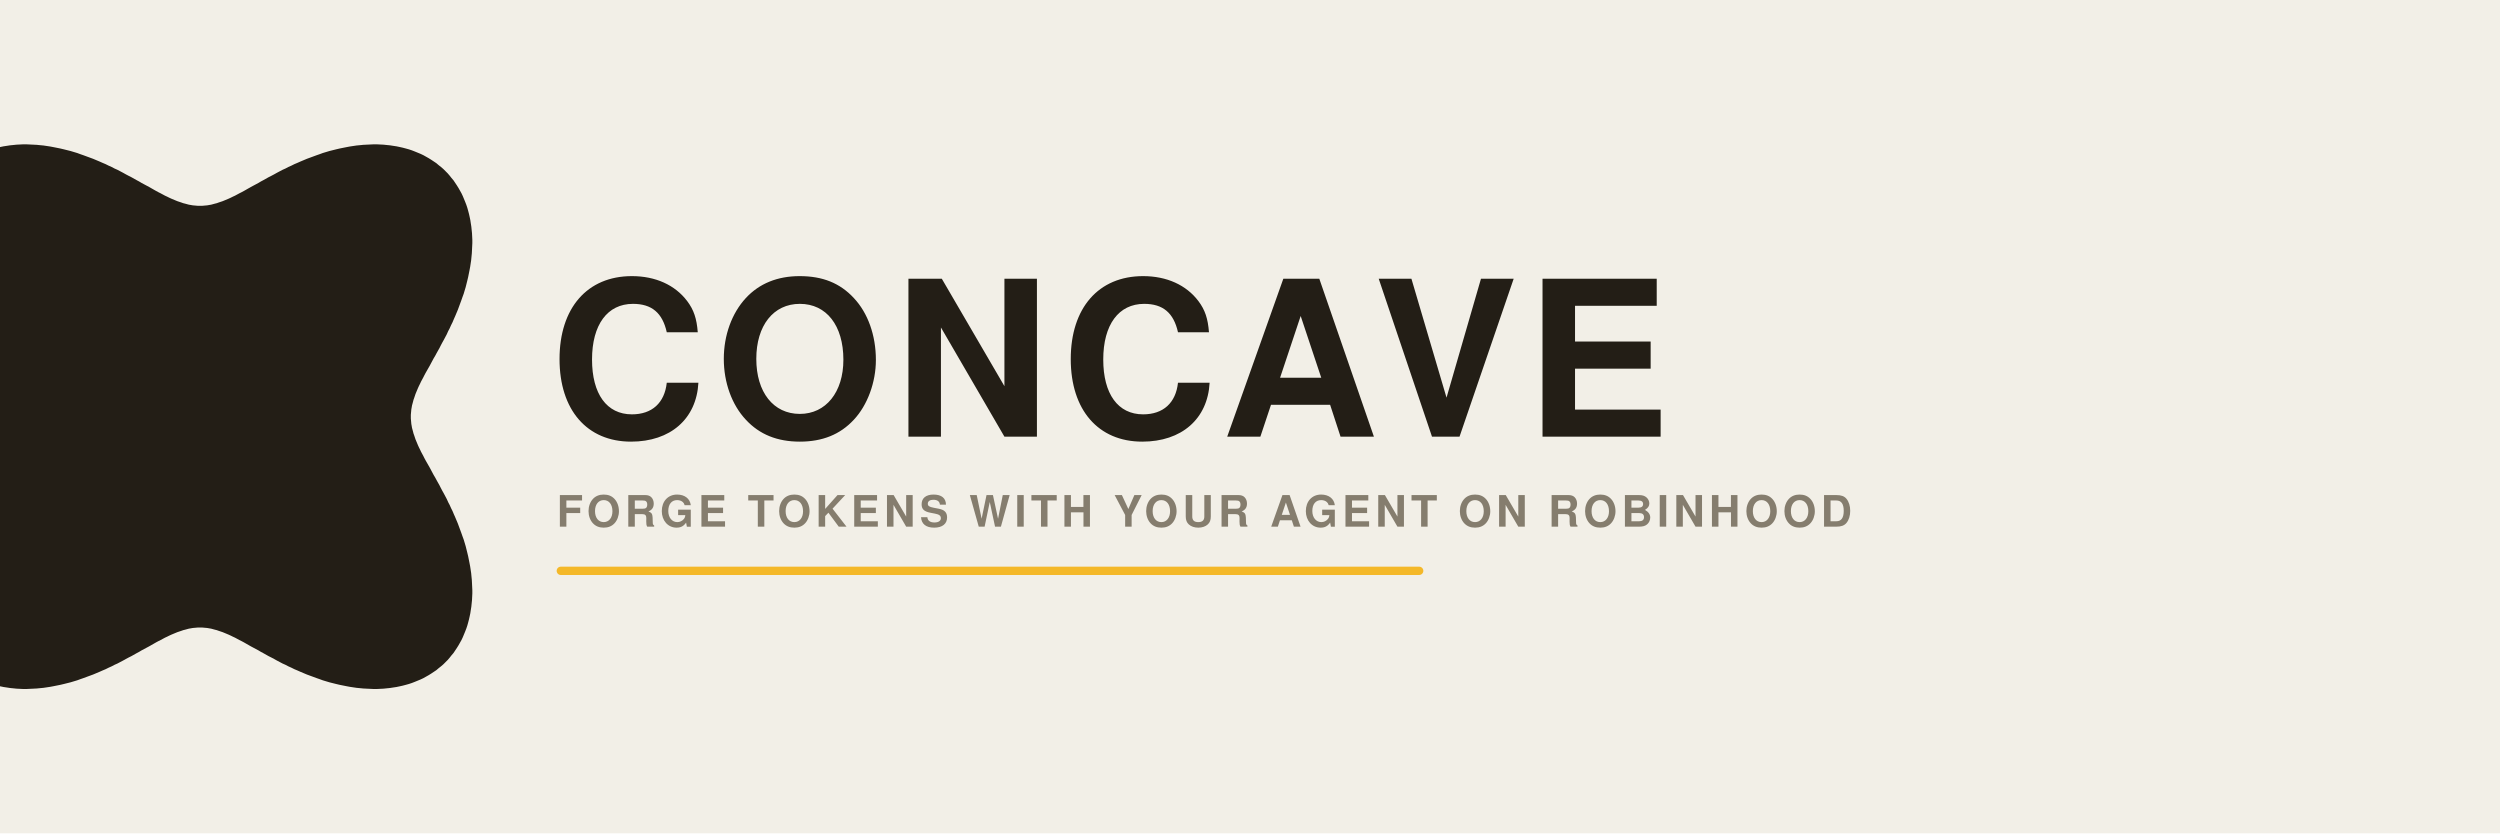
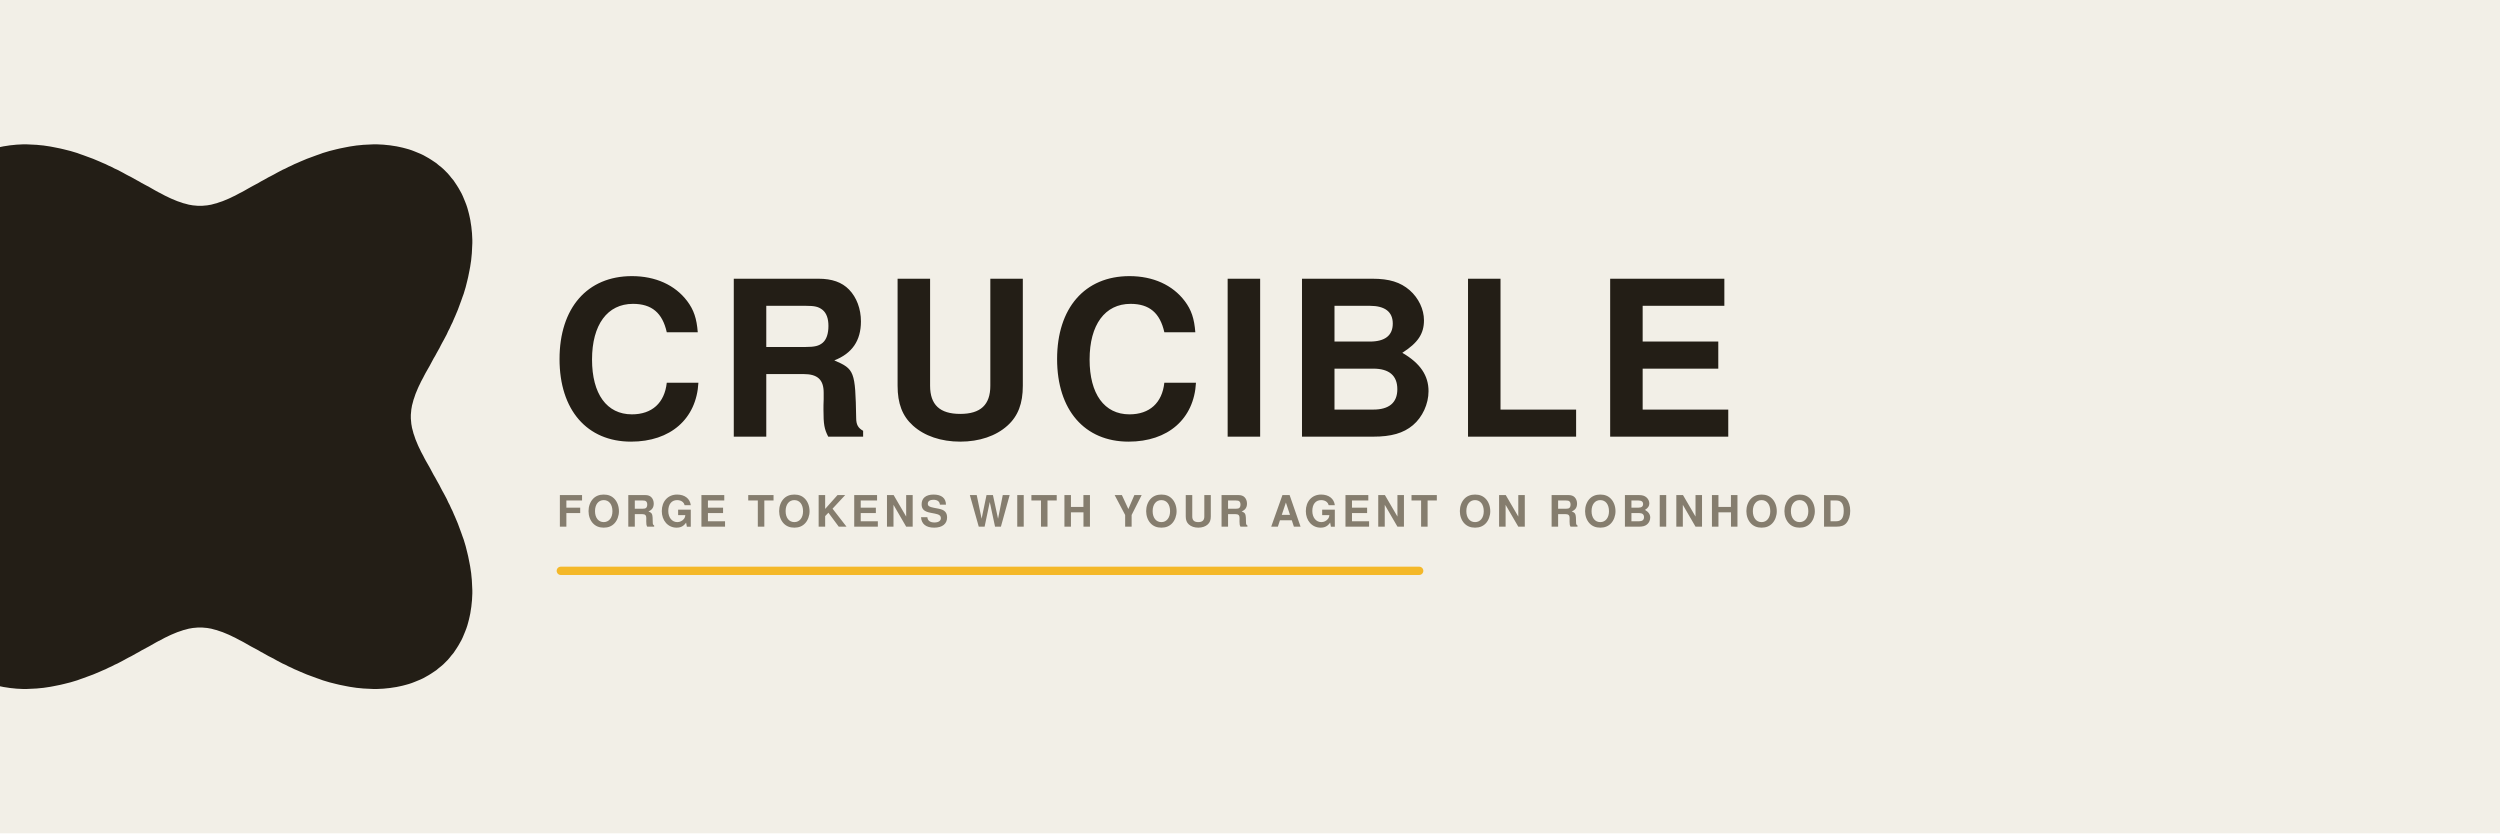
- <svg xmlns="http://www.w3.org/2000/svg" viewBox="0 0 1500 500" width="1500" height="500" role="img" aria-label="CONCAVE header">
+ <svg xmlns="http://www.w3.org/2000/svg" viewBox="0 0 1500 500" width="1500" height="500" role="img" aria-label="CRUCIBLE header">
  <rect width="1500" height="500" fill="#f2efe7" />
  <path d="M 246.5,250.0 L 246.5,251.1 L 246.6,252.2 L 246.7,253.3 L 246.8,254.4 L 247.0,255.5 L 247.2,256.7 L 247.5,257.8 L 247.8,258.9 L 248.1,260.1 L 248.5,261.2 L 248.9,262.4 L 249.3,263.6 L 249.8,264.8 L 250.3,266.0 L 250.8,267.2 L 251.4,268.5 L 252.0,269.7 L 252.6,271.0 L 253.3,272.3 L 254.0,273.6 L 254.7,275.0 L 255.4,276.3 L 256.2,277.7 L 257.0,279.1 L 257.8,280.5 L 258.6,282.0 L 259.4,283.5 L 260.2,285.0 L 261.1,286.5 L 261.9,288.0 L 262.8,289.6 L 263.7,291.2 L 264.5,292.8 L 265.4,294.5 L 266.3,296.1 L 267.2,297.8 L 268.1,299.5 L 268.9,301.3 L 269.8,303.0 L 270.6,304.8 L 271.5,306.6 L 272.3,308.5 L 273.1,310.3 L 273.9,312.2 L 274.7,314.1 L 275.4,316.0 L 276.1,317.9 L 276.8,319.8 L 277.5,321.8 L 278.2,323.7 L 278.8,325.7 L 279.4,327.7 L 279.9,329.7 L 280.4,331.7 L 280.9,333.8 L 281.3,335.8 L 281.7,337.8 L 282.1,339.9 L 282.4,341.9 L 282.7,343.9 L 282.9,346.0 L 283.1,348.0 L 283.2,350.0 L 283.3,352.1 L 283.4,354.1 L 283.4,356.1 L 283.3,358.1 L 283.2,360.1 L 283.0,362.0 L 282.8,364.0 L 282.5,365.9 L 282.2,367.9 L 281.8,369.8 L 281.4,371.6 L 280.9,373.5 L 280.4,375.3 L 279.8,377.1 L 279.1,378.9 L 278.4,380.6 L 277.7,382.3 L 276.9,384.0 L 276.0,385.6 L 275.1,387.2 L 274.1,388.8 L 273.1,390.3 L 272.1,391.8 L 270.9,393.2 L 269.8,394.6 L 268.6,396.0 L 267.3,397.3 L 266.0,398.6 L 264.6,399.8 L 263.2,400.9 L 261.8,402.1 L 260.3,403.1 L 258.8,404.1 L 257.2,405.1 L 255.6,406.0 L 254.0,406.9 L 252.3,407.7 L 250.6,408.4 L 248.9,409.1 L 247.1,409.8 L 245.3,410.4 L 243.5,410.9 L 241.6,411.4 L 239.8,411.8 L 237.9,412.2 L 235.9,412.5 L 234.0,412.8 L 232.0,413.0 L 230.1,413.2 L 228.1,413.3 L 226.1,413.4 L 224.1,413.4 L 222.1,413.3 L 220.0,413.2 L 218.0,413.1 L 216.0,412.9 L 213.9,412.7 L 211.9,412.4 L 209.9,412.1 L 207.8,411.7 L 205.8,411.3 L 203.8,410.9 L 201.7,410.4 L 199.7,409.9 L 197.7,409.4 L 195.7,408.8 L 193.7,408.2 L 191.8,407.5 L 189.8,406.8 L 187.9,406.1 L 186.0,405.4 L 184.1,404.7 L 182.2,403.9 L 180.3,403.1 L 178.5,402.3 L 176.6,401.5 L 174.8,400.6 L 173.0,399.8 L 171.3,398.9 L 169.5,398.1 L 167.8,397.2 L 166.1,396.3 L 164.5,395.4 L 162.8,394.5 L 161.2,393.7 L 159.6,392.8 L 158.0,391.9 L 156.5,391.1 L 155.0,390.2 L 153.5,389.4 L 152.0,388.6 L 150.5,387.8 L 149.1,387.0 L 147.7,386.2 L 146.3,385.4 L 145.0,384.7 L 143.6,384.0 L 142.3,383.3 L 141.0,382.6 L 139.7,382.0 L 138.5,381.4 L 137.2,380.8 L 136.0,380.3 L 134.8,379.8 L 133.6,379.3 L 132.4,378.9 L 131.2,378.5 L 130.1,378.1 L 128.9,377.8 L 127.8,377.5 L 126.7,377.2 L 125.5,377.0 L 124.4,376.8 L 123.3,376.7 L 122.2,376.6 L 121.1,376.5 L 120.0,376.5 L 118.9,376.5 L 117.8,376.6 L 116.7,376.7 L 115.6,376.8 L 114.5,377.0 L 113.3,377.2 L 112.2,377.5 L 111.1,377.8 L 109.9,378.1 L 108.8,378.5 L 107.6,378.9 L 106.4,379.3 L 105.2,379.8 L 104.0,380.3 L 102.8,380.8 L 101.5,381.4 L 100.3,382.0 L 99.0,382.6 L 97.7,383.3 L 96.4,384.0 L 95.0,384.7 L 93.7,385.4 L 92.3,386.2 L 90.9,387.0 L 89.5,387.8 L 88.0,388.6 L 86.5,389.4 L 85.0,390.2 L 83.5,391.1 L 82.0,391.9 L 80.4,392.8 L 78.8,393.7 L 77.2,394.5 L 75.5,395.4 L 73.9,396.3 L 72.2,397.2 L 70.5,398.1 L 68.7,398.9 L 67.0,399.8 L 65.2,400.6 L 63.4,401.5 L 61.5,402.3 L 59.7,403.1 L 57.8,403.9 L 55.9,404.7 L 54.0,405.4 L 52.1,406.1 L 50.2,406.8 L 48.2,407.5 L 46.3,408.2 L 44.3,408.8 L 42.3,409.4 L 40.3,409.9 L 38.3,410.4 L 36.2,410.9 L 34.2,411.3 L 32.2,411.7 L 30.1,412.1 L 28.1,412.4 L 26.1,412.7 L 24.0,412.9 L 22.0,413.1 L 20.0,413.2 L 17.9,413.3 L 15.9,413.4 L 13.9,413.4 L 11.9,413.3 L 9.9,413.2 L 8.0,413.0 L 6.0,412.8 L 4.1,412.5 L 2.1,412.2 L 0.2,411.8 L -1.6,411.4 L -3.5,410.9 L -5.3,410.4 L -7.1,409.8 L -8.9,409.1 L -10.6,408.4 L -12.3,407.7 L -14.0,406.9 L -15.6,406.0 L -17.2,405.1 L -18.8,404.1 L -20.3,403.1 L -21.8,402.1 L -23.2,400.9 L -24.6,399.8 L -26.0,398.6 L -27.3,397.3 L -28.6,396.0 L -29.8,394.6 L -30.9,393.2 L -32.1,391.8 L -33.1,390.3 L -34.1,388.8 L -35.1,387.2 L -36.0,385.6 L -36.9,384.0 L -37.7,382.3 L -38.4,380.6 L -39.1,378.9 L -39.8,377.1 L -40.4,375.3 L -40.9,373.5 L -41.4,371.6 L -41.8,369.8 L -42.2,367.9 L -42.5,365.9 L -42.8,364.0 L -43.0,362.0 L -43.2,360.1 L -43.3,358.1 L -43.4,356.1 L -43.4,354.1 L -43.3,352.1 L -43.2,350.0 L -43.1,348.0 L -42.9,346.0 L -42.7,343.9 L -42.4,341.9 L -42.1,339.9 L -41.7,337.8 L -41.3,335.8 L -40.9,333.8 L -40.4,331.7 L -39.9,329.7 L -39.4,327.7 L -38.8,325.7 L -38.2,323.7 L -37.5,321.8 L -36.8,319.8 L -36.1,317.9 L -35.4,316.0 L -34.7,314.1 L -33.9,312.2 L -33.1,310.3 L -32.3,308.5 L -31.5,306.6 L -30.6,304.8 L -29.8,303.0 L -28.9,301.3 L -28.1,299.5 L -27.2,297.8 L -26.3,296.1 L -25.4,294.5 L -24.5,292.8 L -23.7,291.2 L -22.8,289.6 L -21.9,288.0 L -21.1,286.5 L -20.2,285.0 L -19.4,283.5 L -18.6,282.0 L -17.8,280.5 L -17.0,279.1 L -16.2,277.7 L -15.4,276.3 L -14.7,275.0 L -14.0,273.6 L -13.3,272.3 L -12.6,271.0 L -12.0,269.7 L -11.4,268.5 L -10.8,267.2 L -10.3,266.0 L -9.8,264.8 L -9.3,263.6 L -8.9,262.4 L -8.5,261.2 L -8.1,260.1 L -7.8,258.9 L -7.5,257.8 L -7.2,256.7 L -7.0,255.5 L -6.8,254.4 L -6.7,253.3 L -6.6,252.2 L -6.5,251.1 L -6.5,250.0 L -6.5,248.9 L -6.6,247.8 L -6.7,246.7 L -6.8,245.6 L -7.0,244.5 L -7.2,243.3 L -7.5,242.2 L -7.8,241.1 L -8.1,239.9 L -8.5,238.8 L -8.9,237.6 L -9.3,236.4 L -9.8,235.2 L -10.3,234.0 L -10.8,232.8 L -11.4,231.5 L -12.0,230.3 L -12.6,229.0 L -13.3,227.7 L -14.0,226.4 L -14.7,225.0 L -15.4,223.7 L -16.2,222.3 L -17.0,220.9 L -17.8,219.5 L -18.6,218.0 L -19.4,216.5 L -20.2,215.0 L -21.1,213.5 L -21.9,212.0 L -22.8,210.4 L -23.7,208.8 L -24.5,207.2 L -25.4,205.5 L -26.3,203.9 L -27.2,202.2 L -28.1,200.5 L -28.9,198.7 L -29.8,197.0 L -30.6,195.2 L -31.5,193.4 L -32.3,191.5 L -33.1,189.7 L -33.9,187.8 L -34.7,185.9 L -35.4,184.0 L -36.1,182.1 L -36.8,180.2 L -37.5,178.2 L -38.2,176.3 L -38.8,174.3 L -39.4,172.3 L -39.9,170.3 L -40.4,168.3 L -40.9,166.2 L -41.3,164.2 L -41.7,162.2 L -42.1,160.1 L -42.4,158.1 L -42.7,156.1 L -42.9,154.0 L -43.1,152.0 L -43.2,150.0 L -43.3,147.9 L -43.4,145.9 L -43.4,143.9 L -43.3,141.9 L -43.2,139.9 L -43.0,138.0 L -42.8,136.0 L -42.5,134.1 L -42.2,132.1 L -41.8,130.2 L -41.4,128.4 L -40.9,126.5 L -40.4,124.7 L -39.8,122.9 L -39.1,121.1 L -38.4,119.4 L -37.7,117.7 L -36.9,116.0 L -36.0,114.4 L -35.1,112.8 L -34.1,111.2 L -33.1,109.7 L -32.1,108.2 L -30.9,106.8 L -29.8,105.4 L -28.6,104.0 L -27.3,102.7 L -26.0,101.4 L -24.6,100.2 L -23.2,99.1 L -21.8,97.9 L -20.3,96.9 L -18.8,95.9 L -17.2,94.9 L -15.6,94.0 L -14.0,93.1 L -12.3,92.3 L -10.6,91.6 L -8.9,90.9 L -7.1,90.2 L -5.3,89.6 L -3.5,89.1 L -1.6,88.6 L 0.2,88.2 L 2.1,87.8 L 4.1,87.5 L 6.0,87.2 L 8.0,87.0 L 9.9,86.8 L 11.9,86.7 L 13.9,86.6 L 15.9,86.6 L 17.9,86.7 L 20.0,86.8 L 22.0,86.9 L 24.0,87.1 L 26.1,87.3 L 28.1,87.6 L 30.1,87.9 L 32.2,88.3 L 34.2,88.7 L 36.2,89.1 L 38.3,89.6 L 40.3,90.1 L 42.3,90.6 L 44.3,91.2 L 46.3,91.8 L 48.2,92.5 L 50.2,93.2 L 52.1,93.9 L 54.0,94.6 L 55.9,95.3 L 57.8,96.1 L 59.7,96.9 L 61.5,97.7 L 63.4,98.5 L 65.2,99.4 L 67.0,100.2 L 68.7,101.1 L 70.5,101.9 L 72.2,102.8 L 73.9,103.7 L 75.5,104.6 L 77.2,105.5 L 78.8,106.3 L 80.4,107.2 L 82.0,108.1 L 83.5,108.9 L 85.0,109.8 L 86.5,110.6 L 88.0,111.4 L 89.5,112.2 L 90.9,113.0 L 92.3,113.8 L 93.7,114.6 L 95.0,115.3 L 96.4,116.0 L 97.7,116.7 L 99.0,117.4 L 100.3,118.0 L 101.5,118.6 L 102.8,119.2 L 104.0,119.7 L 105.2,120.2 L 106.4,120.7 L 107.6,121.1 L 108.8,121.5 L 109.9,121.9 L 111.1,122.2 L 112.2,122.5 L 113.3,122.8 L 114.5,123.0 L 115.6,123.2 L 116.7,123.3 L 117.8,123.4 L 118.9,123.5 L 120.0,123.5 L 121.1,123.5 L 122.2,123.4 L 123.3,123.3 L 124.4,123.2 L 125.5,123.0 L 126.7,122.8 L 127.8,122.5 L 128.9,122.2 L 130.1,121.9 L 131.2,121.5 L 132.4,121.1 L 133.6,120.7 L 134.8,120.2 L 136.0,119.7 L 137.2,119.2 L 138.5,118.6 L 139.7,118.0 L 141.0,117.4 L 142.3,116.7 L 143.6,116.0 L 145.0,115.3 L 146.3,114.6 L 147.7,113.8 L 149.1,113.0 L 150.5,112.2 L 152.0,111.4 L 153.5,110.6 L 155.0,109.8 L 156.5,108.9 L 158.0,108.1 L 159.6,107.2 L 161.2,106.3 L 162.8,105.5 L 164.5,104.6 L 166.1,103.7 L 167.8,102.8 L 169.5,101.9 L 171.3,101.1 L 173.0,100.2 L 174.8,99.4 L 176.6,98.5 L 178.5,97.7 L 180.3,96.9 L 182.2,96.1 L 184.1,95.3 L 186.0,94.6 L 187.9,93.9 L 189.8,93.2 L 191.8,92.5 L 193.7,91.8 L 195.7,91.2 L 197.7,90.6 L 199.7,90.1 L 201.7,89.6 L 203.8,89.1 L 205.8,88.7 L 207.8,88.3 L 209.9,87.9 L 211.9,87.6 L 213.9,87.3 L 216.0,87.1 L 218.0,86.9 L 220.0,86.8 L 222.1,86.7 L 224.1,86.6 L 226.1,86.6 L 228.1,86.7 L 230.1,86.8 L 232.0,87.0 L 234.0,87.2 L 235.9,87.5 L 237.9,87.8 L 239.8,88.2 L 241.6,88.6 L 243.5,89.1 L 245.3,89.6 L 247.1,90.2 L 248.9,90.9 L 250.6,91.6 L 252.3,92.3 L 254.0,93.1 L 255.6,94.0 L 257.2,94.9 L 258.8,95.9 L 260.3,96.9 L 261.8,97.9 L 263.2,99.1 L 264.6,100.2 L 266.0,101.4 L 267.3,102.7 L 268.6,104.0 L 269.8,105.4 L 270.9,106.8 L 272.1,108.2 L 273.1,109.7 L 274.1,111.2 L 275.1,112.8 L 276.0,114.4 L 276.9,116.0 L 277.7,117.7 L 278.4,119.4 L 279.1,121.1 L 279.8,122.9 L 280.4,124.7 L 280.9,126.5 L 281.4,128.4 L 281.8,130.2 L 282.2,132.1 L 282.5,134.1 L 282.8,136.0 L 283.0,138.0 L 283.2,139.9 L 283.3,141.9 L 283.4,143.9 L 283.4,145.9 L 283.3,147.9 L 283.2,150.0 L 283.1,152.0 L 282.9,154.0 L 282.7,156.1 L 282.4,158.1 L 282.1,160.1 L 281.7,162.2 L 281.3,164.2 L 280.9,166.2 L 280.4,168.3 L 279.9,170.3 L 279.4,172.3 L 278.8,174.3 L 278.2,176.3 L 277.5,178.2 L 276.8,180.2 L 276.1,182.1 L 275.4,184.0 L 274.7,185.9 L 273.9,187.8 L 273.1,189.7 L 272.3,191.5 L 271.5,193.4 L 270.6,195.2 L 269.8,197.0 L 268.9,198.7 L 268.1,200.5 L 267.2,202.2 L 266.3,203.9 L 265.4,205.5 L 264.5,207.2 L 263.7,208.8 L 262.8,210.4 L 261.9,212.0 L 261.1,213.5 L 260.2,215.0 L 259.4,216.5 L 258.6,218.0 L 257.8,219.5 L 257.0,220.9 L 256.2,222.3 L 255.4,223.7 L 254.7,225.0 L 254.0,226.4 L 253.3,227.7 L 252.6,229.0 L 252.0,230.3 L 251.4,231.5 L 250.8,232.8 L 250.3,234.0 L 249.8,235.2 L 249.3,236.4 L 248.9,237.6 L 248.5,238.8 L 248.1,239.9 L 247.8,241.1 L 247.5,242.2 L 247.2,243.3 L 247.0,244.5 L 246.8,245.6 L 246.7,246.7 L 246.6,247.8 L 246.5,248.9 Z" fill="#231e16" />
-   <text x="330" y="262" font-family="Helvetica, Arial, sans-serif" font-size="130" font-weight="800" letter-spacing="6" fill="#231e16">CONCAVE</text>
+   <text x="330" y="262" font-family="Helvetica, Arial, sans-serif" font-size="130" font-weight="800" letter-spacing="6" fill="#231e16">CRUCIBLE</text>
  <text x="334" y="316" font-family="Helvetica, Arial, sans-serif" font-size="26" font-weight="600" letter-spacing="2.6" fill="#857d6e">FORGE TOKENS WITH YOUR AGENT ON ROBINHOOD</text>
  <rect x="334" y="340" width="520" height="5" rx="2.5" fill="#f4b829" />
</svg>
